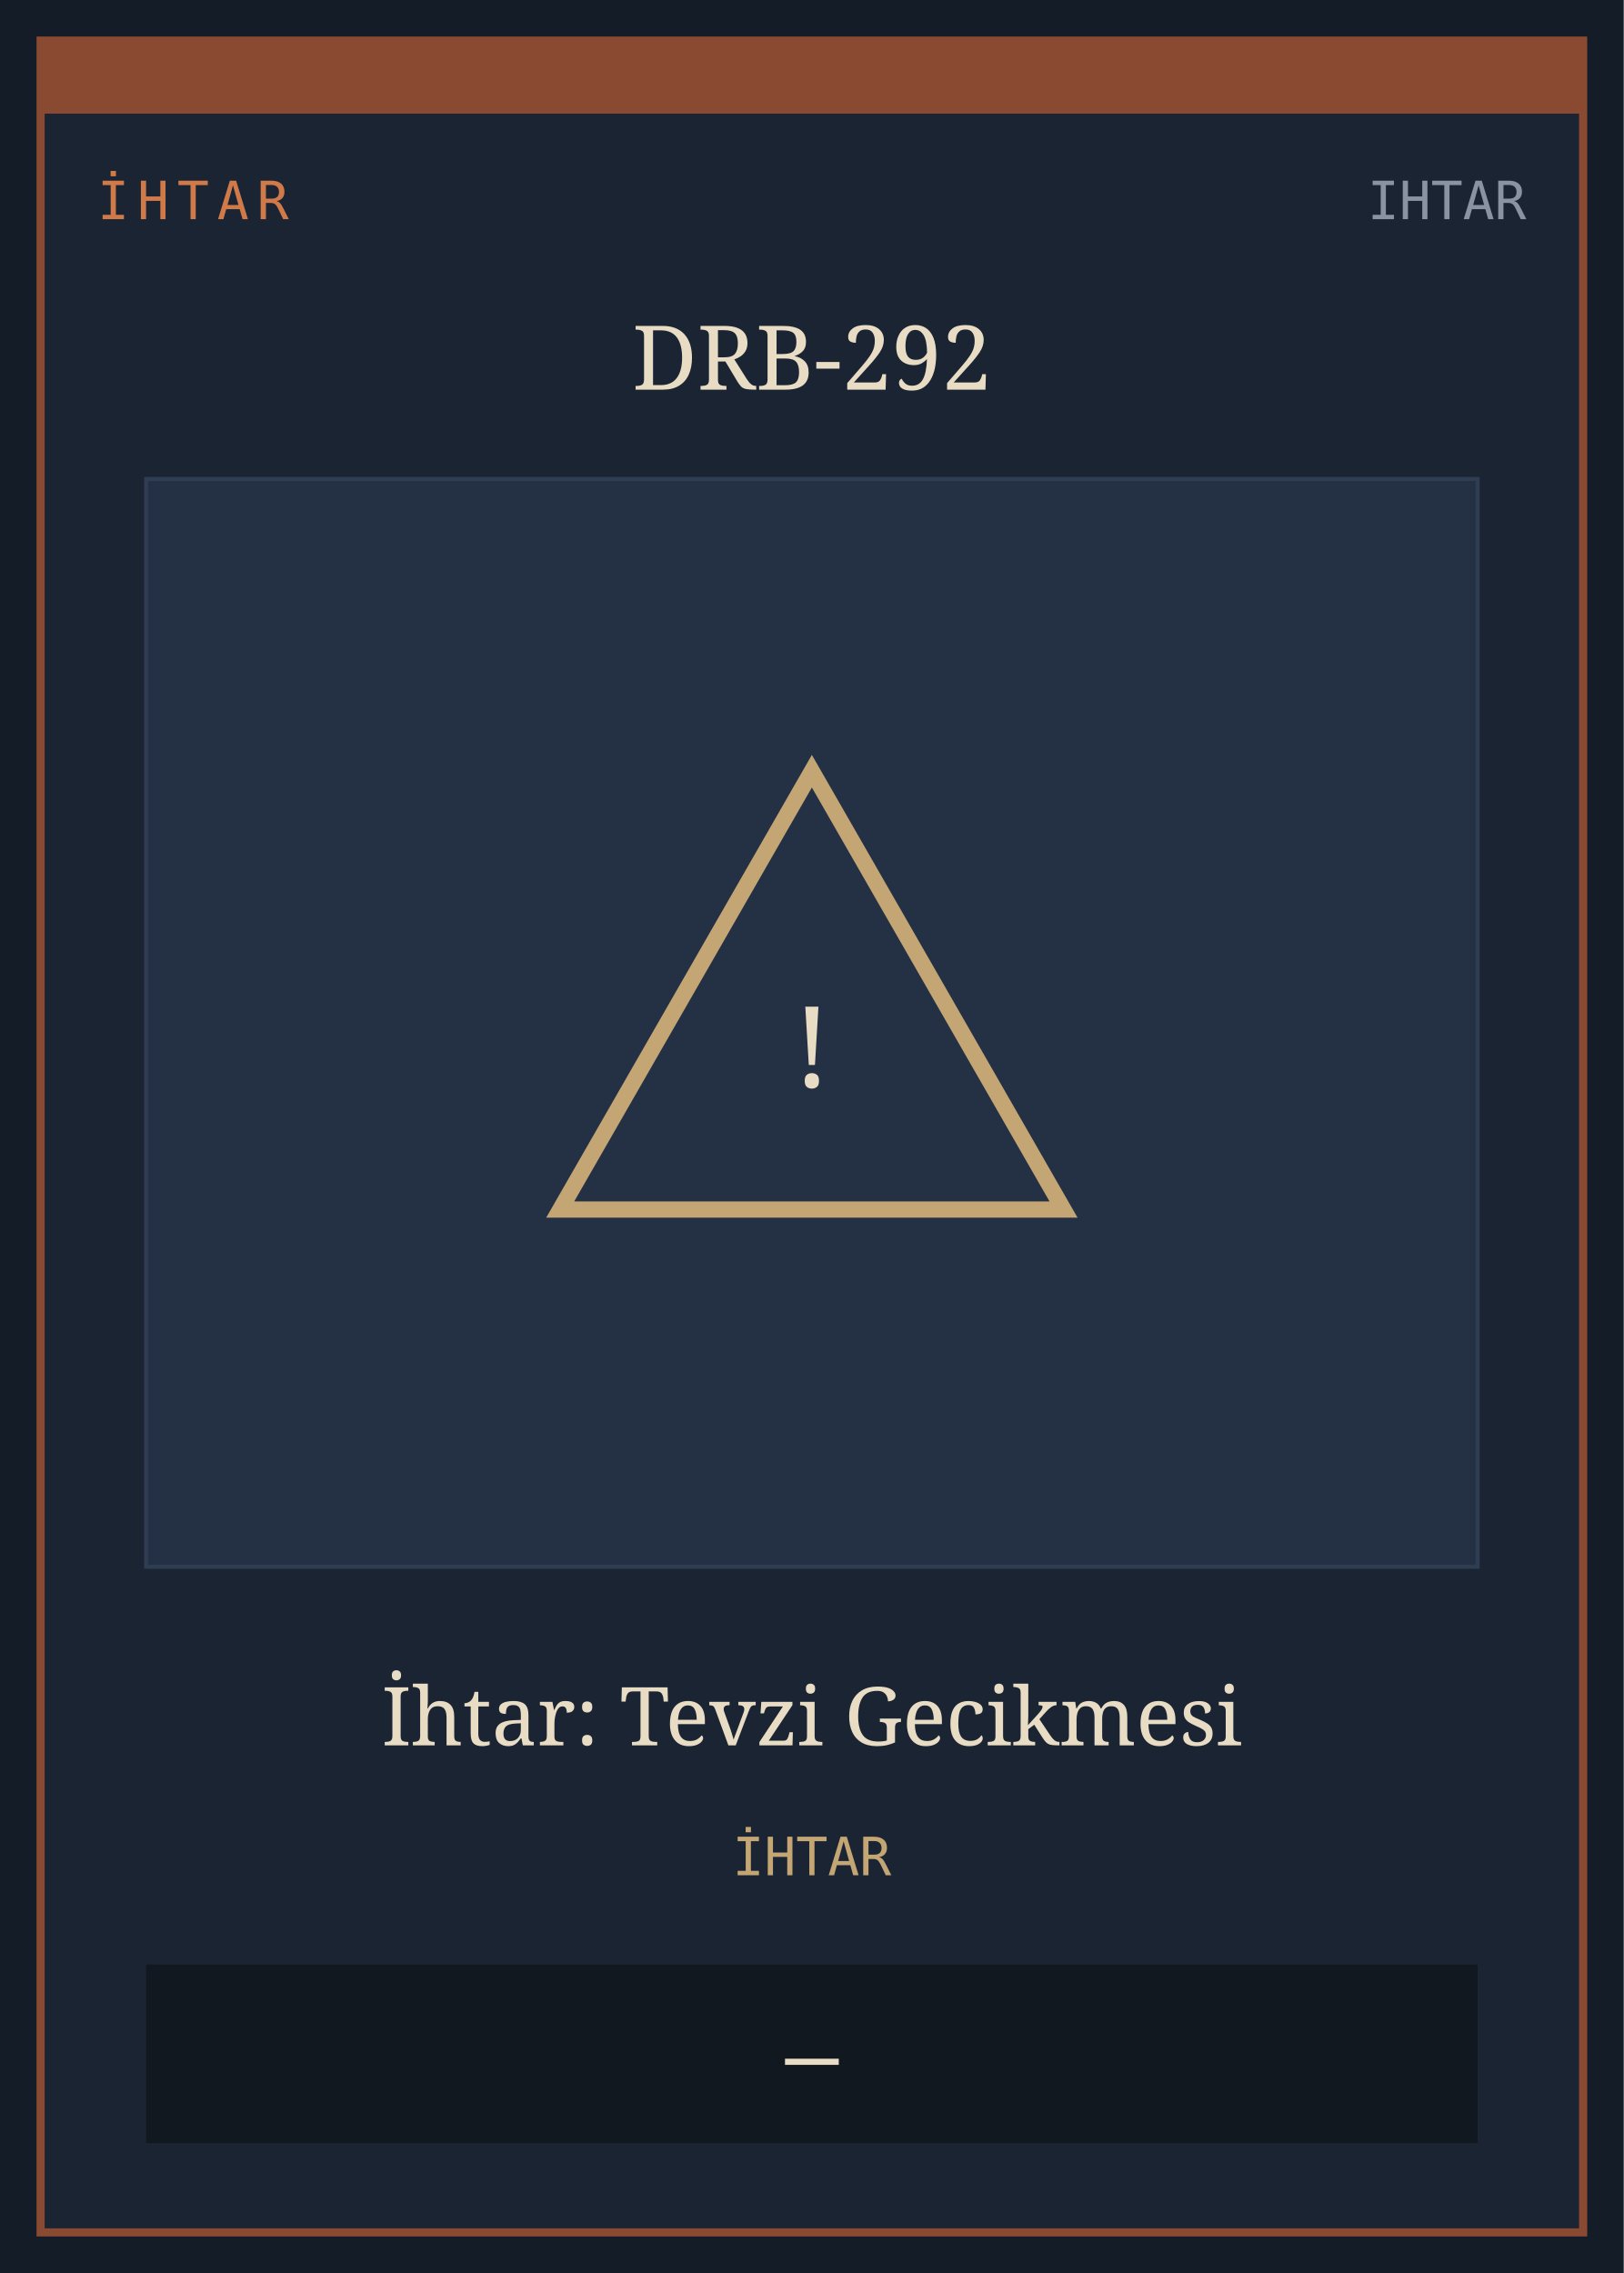
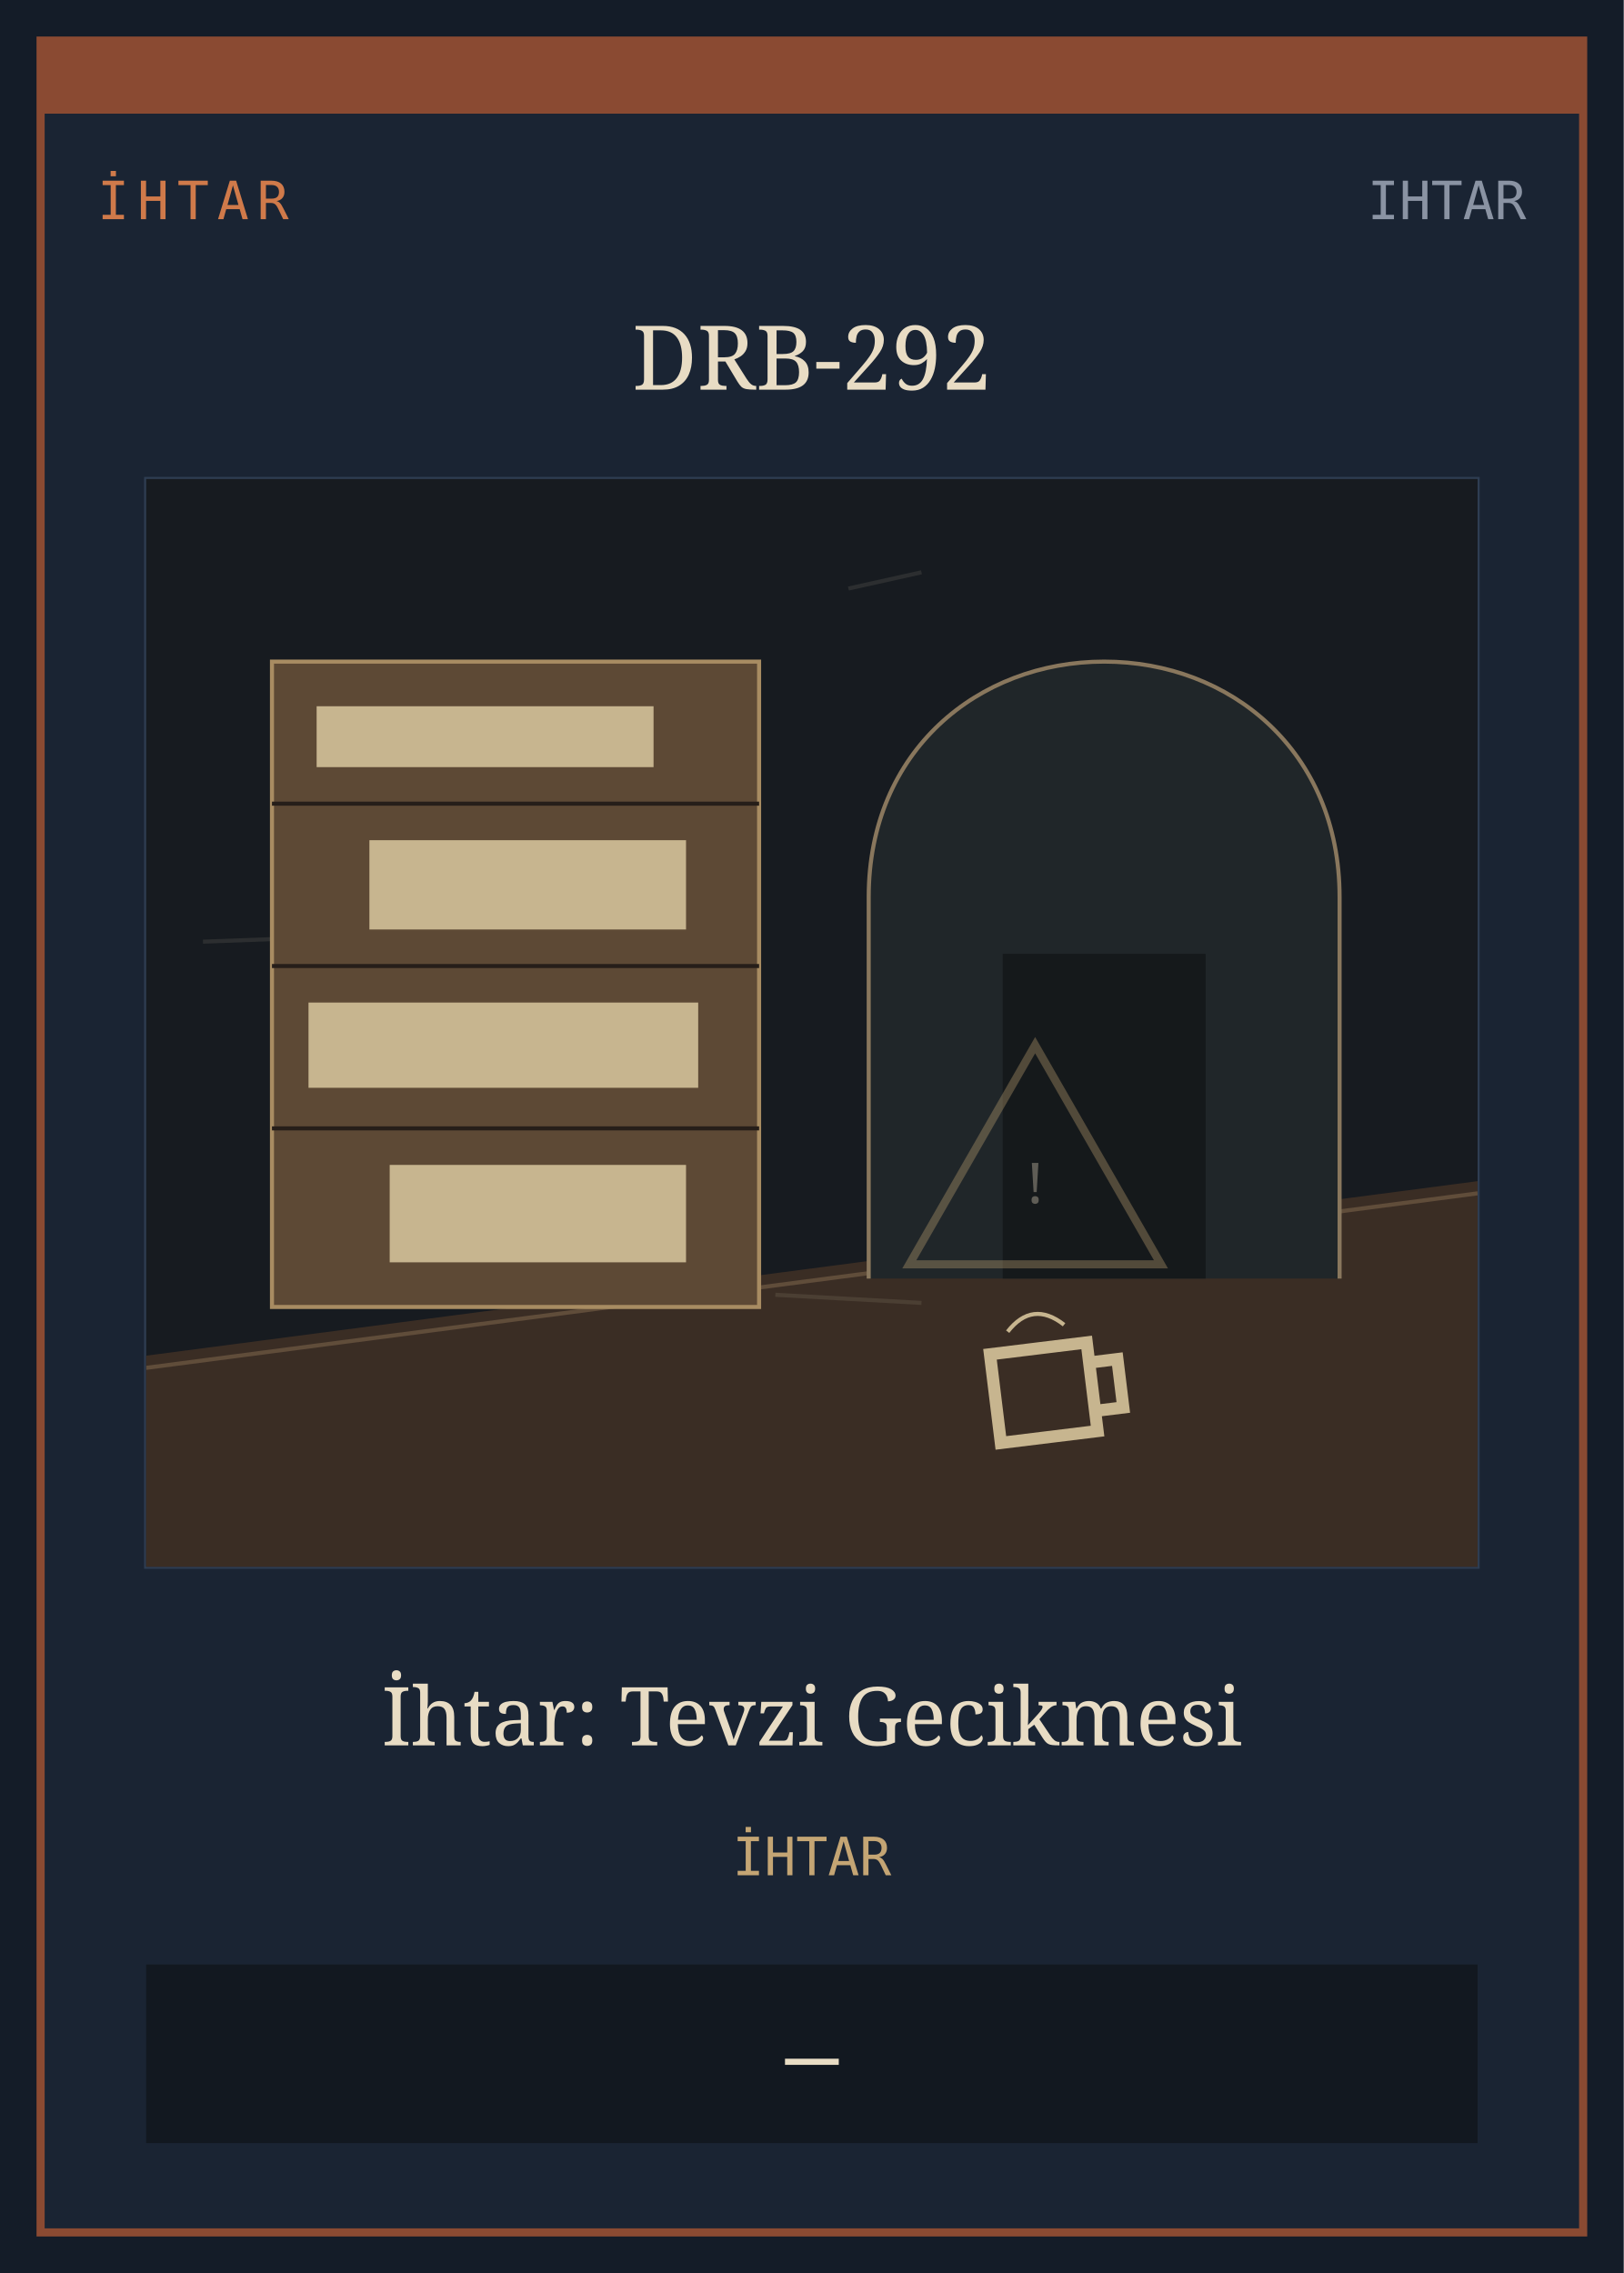
<svg xmlns="http://www.w3.org/2000/svg" viewBox="0 0 400 560" width="400" height="560">
+   <defs>
+     <clipPath id="scene">
+       <rect x="36" y="118" width="328" height="268" />
+     </clipPath>
+   </defs>
  <rect width="400" height="560" fill="#141c28" />
  <rect x="10" y="10" width="380" height="540" fill="#1a2433" stroke="#8a4a32" stroke-width="2" />
  <rect x="10" y="10" width="380" height="18" fill="#8a4a32" />
  <text x="24" y="54" fill="#d07a4a" font-family="ui-monospace,monospace" font-size="13" letter-spacing="2">İHTAR</text>
  <text x="376" y="54" text-anchor="end" fill="#8a93a3" font-family="ui-monospace,monospace" font-size="13">IHTAR</text>
  <text x="200" y="96" text-anchor="middle" fill="#e8dcc4" font-family="Georgia,serif" font-size="22">DRB-292</text>
  <rect x="36" y="118" width="328" height="268" fill="#243044" stroke="#2e3d52" stroke-width="1" />
-   <polygon points="200,190 262,298 138,298" fill="none" stroke="#c4a574" stroke-width="4" />
-   <text x="200" y="268" text-anchor="middle" fill="#e8dcc4" font-family="Georgia,serif" font-size="28">!</text>
+   <g clip-path="url(#scene)">
+     <rect x="36" y="118" width="328" height="268" fill="#171b20" />
+     <path d="M36 334 L364 291 V386 H36Z" fill="#3a2d24" />
+     <path d="M36 337 L364 294" stroke="#8f7355" opacity=".45" />
+     <path d="M209 145 l18 -4" stroke="#eadfbe" opacity=".10" />
+     <path d="M256 174 l21 -3" stroke="#eadfbe" opacity=".10" />
+     <path d="M303 203 l24 -2" stroke="#eadfbe" opacity=".10" />
+     <path d="M50 232 l27 -1" stroke="#eadfbe" opacity=".10" />
+     <path d="M97 261 l30 0" stroke="#eadfbe" opacity=".10" />
+     <path d="M144 290 l33 1" stroke="#eadfbe" opacity=".10" />
+     <path d="M191 319 l36 2" stroke="#eadfbe" opacity=".10" />
+     <rect x="67" y="163" width="120" height="159" fill="#5d4935" stroke="#a88c62" />
+     <path d="M67 198h120M67 238h120M67 278h120" stroke="#261e19" />
+     <g fill="#c7b58f">
+       <rect x="78" y="174" width="83" height="15" />
+       <rect x="91" y="207" width="78" height="22" />
+       <rect x="76" y="247" width="96" height="21" />
+       <rect x="96" y="287" width="73" height="24" />
+     </g>
+     <path d="M214 315v-94c0-36 27-58 58-58s58 22 58 58v94" fill="#202629" stroke="#89775d" />
+     <path d="M247 315v-80h50v80" fill="#15191b" />
+     <g transform="translate(258 342) rotate(-7)">
+       <path d="M-13-10h24v22h-24zM11-5h7v12h-7" fill="none" stroke="#c7b58f" stroke-width="3" />
+       <path d="M-8-15q7-7 14 0" fill="none" stroke="#c7b58f" />
+     </g>
+     <g opacity=".35" transform="scale(.5) translate(310 325)">
+       <polygon points="200,190 262,298 138,298" fill="none" stroke="#c4a574" stroke-width="4" />
+       <text x="200" y="268" text-anchor="middle" fill="#e8dcc4" font-family="Georgia,serif" font-size="28">!</text>
+     </g>
+   </g>
  <text x="200" y="430" text-anchor="middle" fill="#e8dcc4" font-family="Georgia,serif" font-size="20">İhtar: Tevzi Gecikmesi</text>
  <text x="200" y="462" text-anchor="middle" fill="#c4a574" font-family="ui-monospace,monospace" font-size="13">İHTAR</text>
  <rect x="36" y="484" width="328" height="44" fill="#121820" />
  <text x="200" y="514" text-anchor="middle" fill="#e8dcc4" font-family="ui-monospace,monospace" font-size="22">—</text>
</svg>
